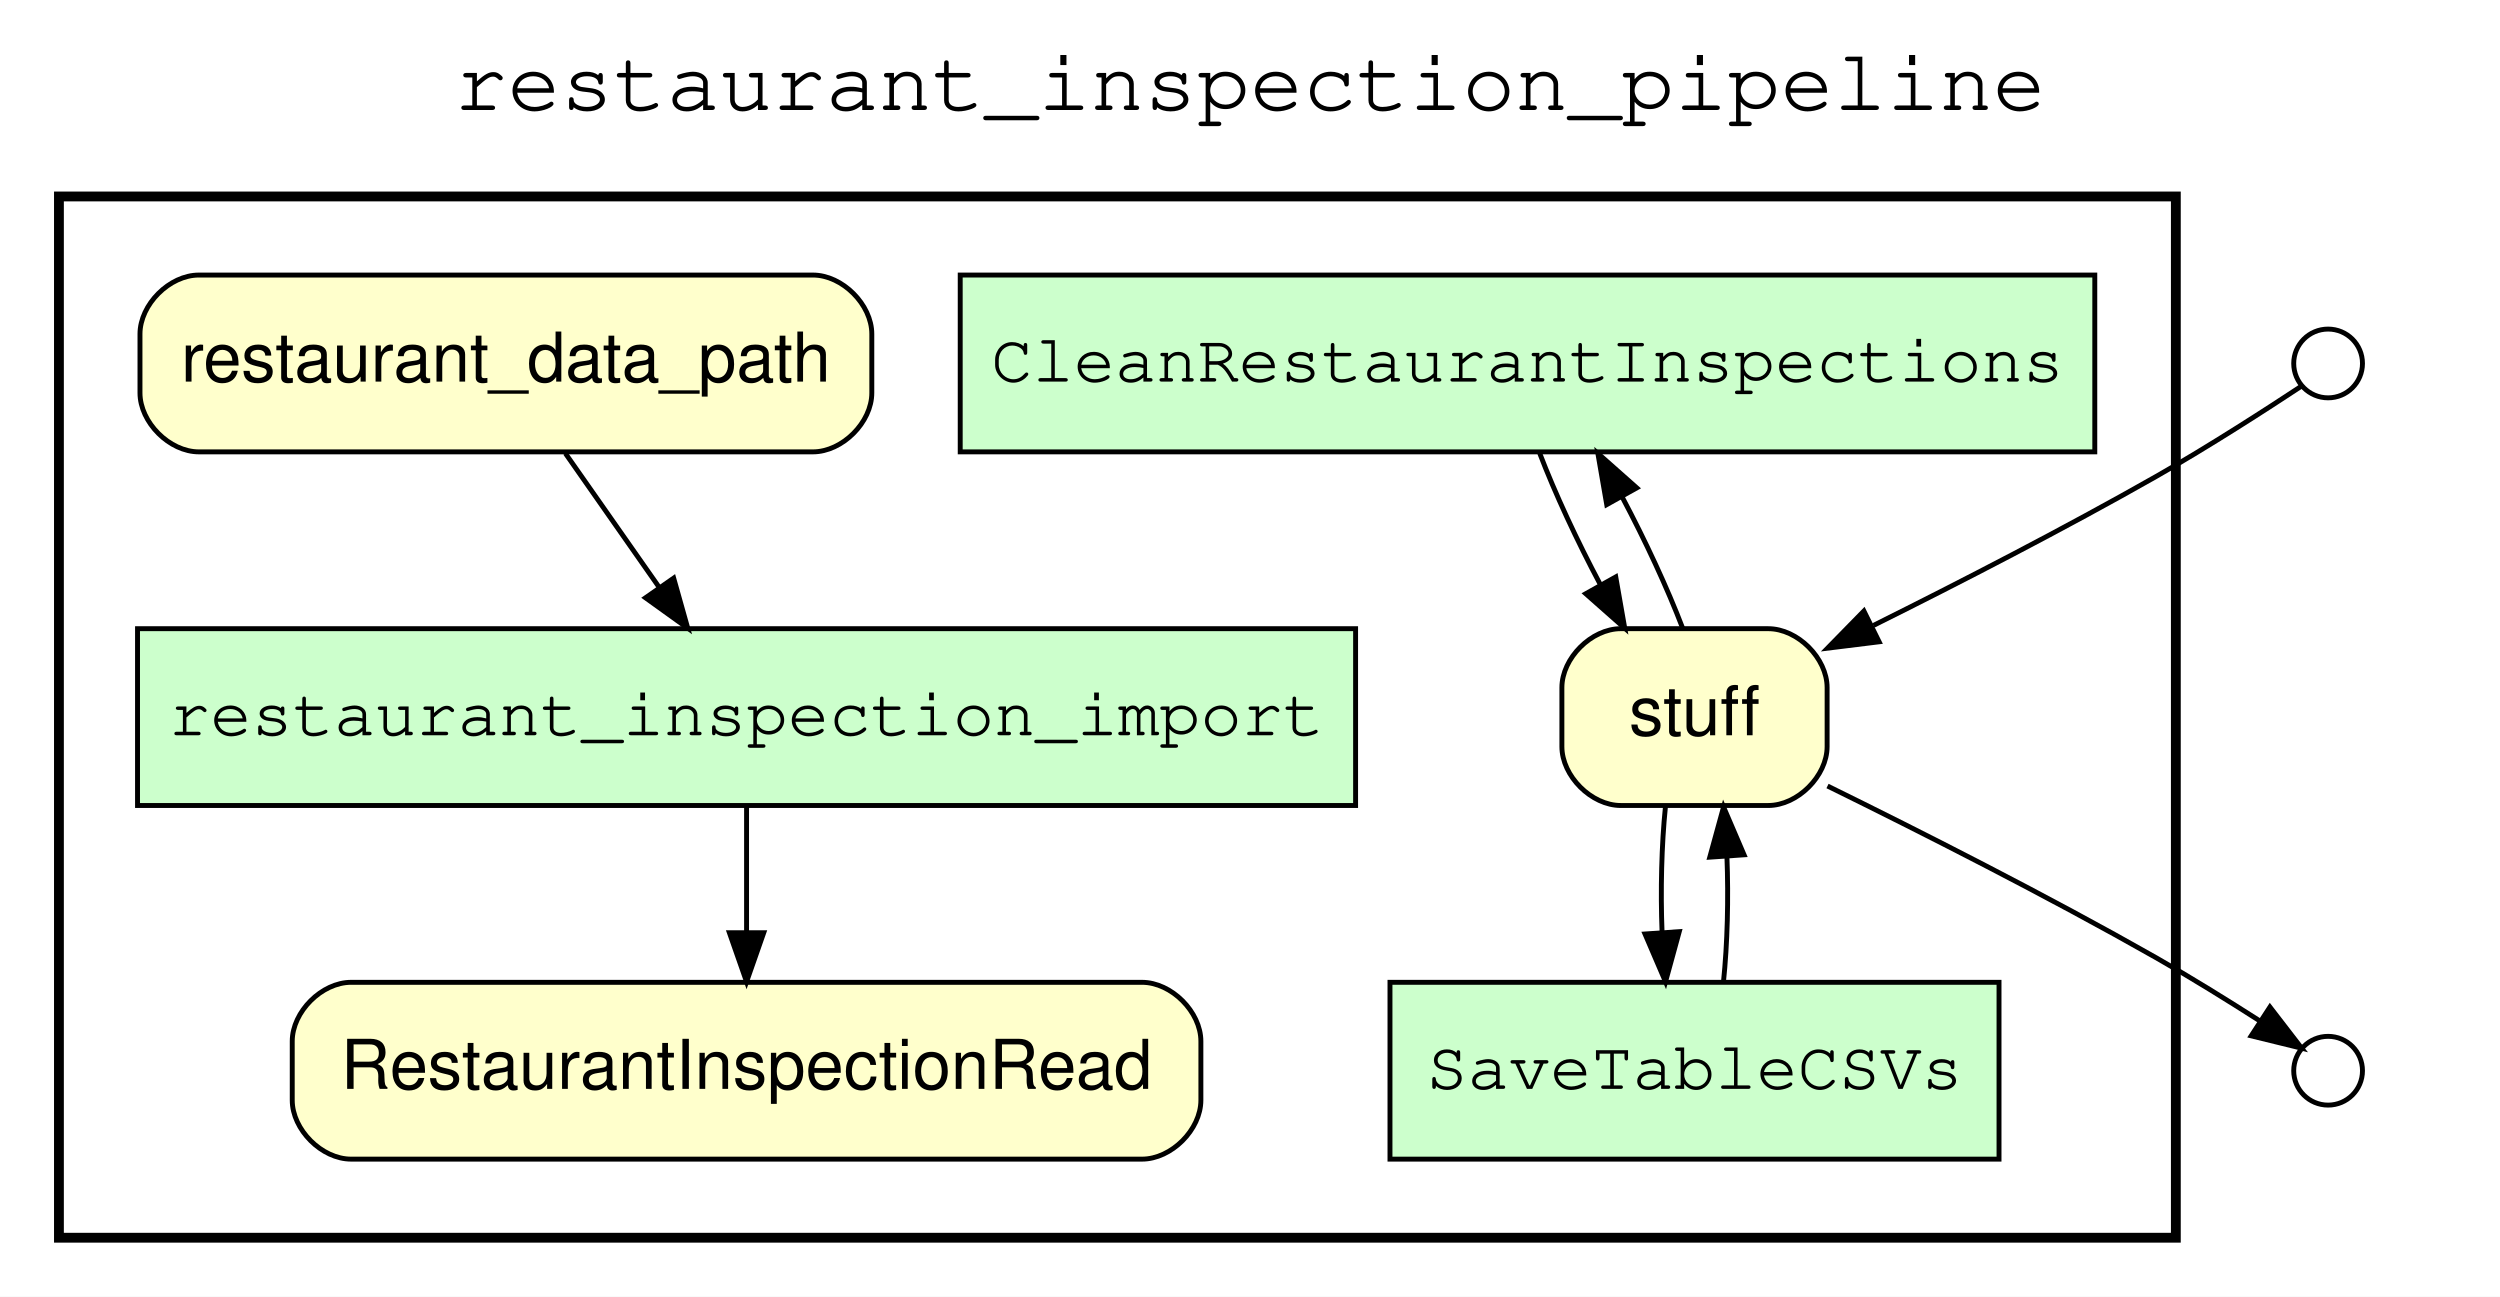
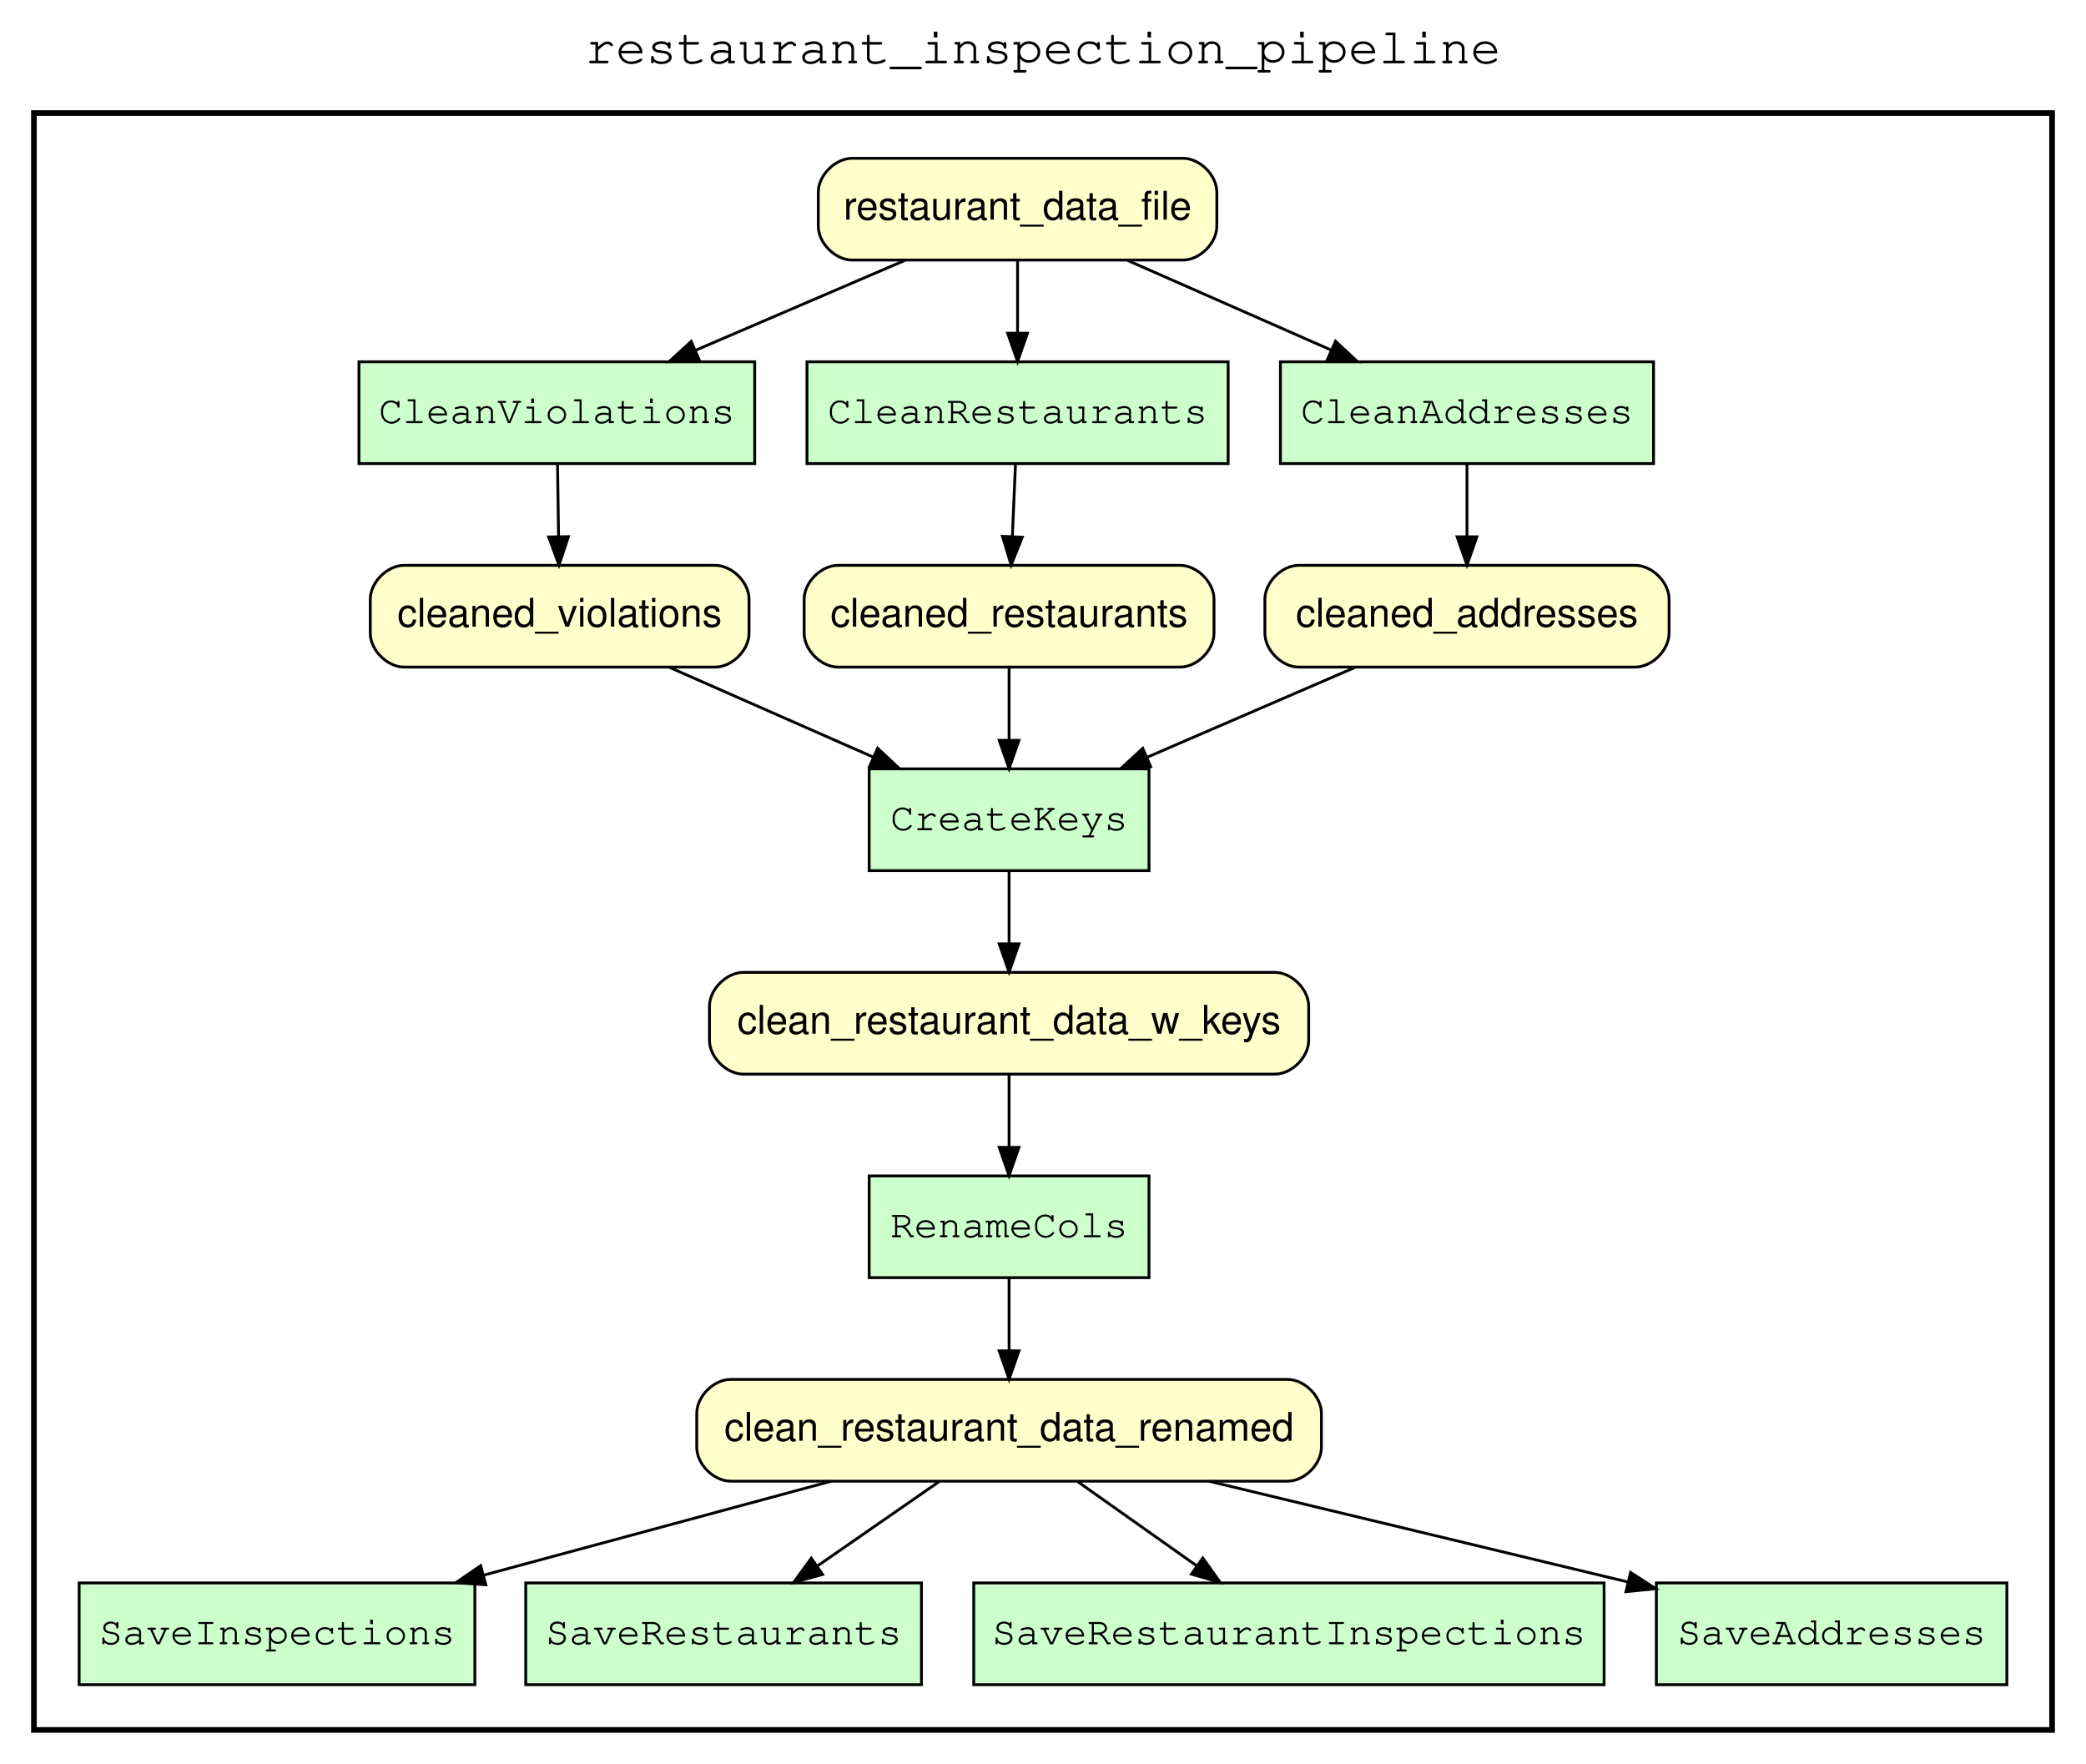
- <svg xmlns="http://www.w3.org/2000/svg" width="509pt" height="264pt" viewBox="0.00 0.00 509.00 264.00">
-   <g id="graph0" class="graph" transform="scale(1 1) rotate(0) translate(4 260)">
-     <polygon fill="white" stroke="transparent" points="-4,4 -4,-260 505,-260 505,4 -4,4" />
-     <text text-anchor="middle" x="250.5" y="-237.6" font-family="Courier,monospace" font-size="18.00">restaurant_inspection_pipeline</text>
-     <g id="clust3" class="cluster">
-       <polygon fill="none" stroke="white" stroke-width="2" points="447,-163 447,-209 493,-209 493,-163 447,-163" />
-     </g>
-     <g id="clust4" class="cluster">
-       <polygon fill="none" stroke="white" stroke-width="2" points="455,-171 455,-201 485,-201 485,-171 455,-171" />
-     </g>
+ <svg xmlns="http://www.w3.org/2000/svg" width="738pt" height="624pt" viewBox="0.00 0.00 738.00 624.00">
+   <g id="graph0" class="graph" transform="scale(1 1) rotate(0) translate(4 620)">
+     <polygon fill="white" stroke="transparent" points="-4,4 -4,-620 734,-620 734,4 -4,4" />
+     <text text-anchor="middle" x="365" y="-597.6" font-family="Courier,monospace" font-size="18.00">restaurant_inspection_pipeline</text>
    <g id="clust1" class="cluster">
-       <polygon fill="none" stroke="black" stroke-width="2" points="8,-8 8,-220 439,-220 439,-8 8,-8" />
+       <polygon fill="none" stroke="black" stroke-width="2" points="8,-8 8,-580 722,-580 722,-8 8,-8" />
    </g>
    <g id="clust2" class="cluster">
-       <polygon fill="none" stroke="white" stroke-width="2" points="16,-16 16,-212 431,-212 431,-16 16,-16" />
-     </g>
-     <g id="clust5" class="cluster">
-       <polygon fill="none" stroke="white" stroke-width="2" points="447,-19 447,-65 493,-65 493,-19 447,-19" />
-     </g>
-     <g id="clust6" class="cluster">
-       <polygon fill="none" stroke="white" stroke-width="2" points="455,-27 455,-57 485,-57 485,-27 455,-27" />
+       <polygon fill="none" stroke="white" stroke-width="2" points="16,-16 16,-572 714,-572 714,-16 16,-16" />
    </g>
    <g id="node1" class="node">
-       <polygon fill="#ccffcc" stroke="black" points="272,-132 24,-132 24,-96 272,-96 272,-132" />
-       <text text-anchor="middle" x="148" y="-110.3" font-family="Courier,monospace" font-size="14.00">restaurant_inspection_import</text>
+       <polygon fill="#ccffcc" stroke="black" points="263,-492 123,-492 123,-456 263,-456 263,-492" />
+       <text text-anchor="middle" x="193" y="-470.3" font-family="Courier,monospace" font-size="14.00">CleanViolations</text>
+     </g>
+     <g id="node14" class="node">
+       <path fill="#ffffcc" stroke="black" d="M249,-420C249,-420 139,-420 139,-420 133,-420 127,-414 127,-408 127,-408 127,-396 127,-396 127,-390 133,-384 139,-384 139,-384 249,-384 249,-384 255,-384 261,-390 261,-396 261,-396 261,-408 261,-408 261,-414 255,-420 249,-420" />
+       <text text-anchor="middle" x="194" y="-398.3" font-family="Helvetica,sans-Serif" font-size="14.00">cleaned_violations</text>
+     </g>
+     <g id="edge12" class="edge">
+       <path fill="none" stroke="black" d="M193.25,-455.7C193.36,-447.98 193.49,-438.71 193.61,-430.11" />
+       <polygon fill="black" stroke="black" points="197.11,-430.15 193.76,-420.1 190.11,-430.05 197.11,-430.15" />
+     </g>
+     <g id="node2" class="node">
+       <polygon fill="#ccffcc" stroke="black" points="430.5,-492 281.5,-492 281.5,-456 430.5,-456 430.5,-492" />
+       <text text-anchor="middle" x="356" y="-470.3" font-family="Courier,monospace" font-size="14.00">CleanRestaurants</text>
+     </g>
+     <g id="node13" class="node">
+       <path fill="#ffffcc" stroke="black" d="M413.5,-420C413.5,-420 292.5,-420 292.5,-420 286.5,-420 280.5,-414 280.5,-408 280.5,-408 280.5,-396 280.5,-396 280.5,-390 286.5,-384 292.5,-384 292.5,-384 413.5,-384 413.5,-384 419.5,-384 425.5,-390 425.5,-396 425.5,-396 425.5,-408 425.5,-408 425.5,-414 419.5,-420 413.5,-420" />
+       <text text-anchor="middle" x="353" y="-398.3" font-family="Helvetica,sans-Serif" font-size="14.00">cleaned_restaurants</text>
+     </g>
+     <g id="edge13" class="edge">
+       <path fill="none" stroke="black" d="M355.26,-455.7C354.93,-447.98 354.53,-438.71 354.16,-430.11" />
+       <polygon fill="black" stroke="black" points="357.66,-429.95 353.73,-420.1 350.66,-430.25 357.66,-429.95" />
+     </g>
+     <g id="node3" class="node">
+       <polygon fill="#ccffcc" stroke="black" points="581,-492 449,-492 449,-456 581,-456 581,-492" />
+       <text text-anchor="middle" x="515" y="-470.3" font-family="Courier,monospace" font-size="14.00">CleanAddresses</text>
+     </g>
+     <g id="node12" class="node">
+       <path fill="#ffffcc" stroke="black" d="M574.5,-420C574.5,-420 455.5,-420 455.5,-420 449.5,-420 443.5,-414 443.5,-408 443.5,-408 443.5,-396 443.5,-396 443.5,-390 449.5,-384 455.5,-384 455.5,-384 574.5,-384 574.5,-384 580.5,-384 586.5,-390 586.5,-396 586.5,-396 586.5,-408 586.5,-408 586.5,-414 580.5,-420 574.5,-420" />
+       <text text-anchor="middle" x="515" y="-398.3" font-family="Helvetica,sans-Serif" font-size="14.00">cleaned_addresses</text>
+     </g>
+     <g id="edge14" class="edge">
+       <path fill="none" stroke="black" d="M515,-455.7C515,-447.98 515,-438.71 515,-430.11" />
+       <polygon fill="black" stroke="black" points="518.5,-430.1 515,-420.1 511.5,-430.1 518.5,-430.1" />
+     </g>
+     <g id="node4" class="node">
+       <polygon fill="#ccffcc" stroke="black" points="402.5,-348 303.5,-348 303.5,-312 402.5,-312 402.5,-348" />
+       <text text-anchor="middle" x="353" y="-326.3" font-family="Courier,monospace" font-size="14.00">CreateKeys</text>
+     </g>
+     <g id="node11" class="node">
+       <path fill="#ffffcc" stroke="black" d="M447,-276C447,-276 259,-276 259,-276 253,-276 247,-270 247,-264 247,-264 247,-252 247,-252 247,-246 253,-240 259,-240 259,-240 447,-240 447,-240 453,-240 459,-246 459,-252 459,-252 459,-264 459,-264 459,-270 453,-276 447,-276" />
+       <text text-anchor="middle" x="353" y="-254.3" font-family="Helvetica,sans-Serif" font-size="14.00">clean_restaurant_data_w_keys</text>
+     </g>
+     <g id="edge15" class="edge">
+       <path fill="none" stroke="black" d="M353,-311.7C353,-303.98 353,-294.71 353,-286.11" />
+       <polygon fill="black" stroke="black" points="356.5,-286.1 353,-276.1 349.5,-286.1 356.5,-286.1" />
    </g>
    <g id="node5" class="node">
-       <path fill="#ffffcc" stroke="black" d="M228.5,-60C228.5,-60 67.5,-60 67.5,-60 61.5,-60 55.5,-54 55.5,-48 55.5,-48 55.5,-36 55.5,-36 55.5,-30 61.5,-24 67.5,-24 67.5,-24 228.5,-24 228.5,-24 234.5,-24 240.5,-30 240.5,-36 240.5,-36 240.5,-48 240.5,-48 240.5,-54 234.5,-60 228.5,-60" />
-       <text text-anchor="middle" x="148" y="-38.3" font-family="Helvetica,sans-Serif" font-size="14.00">RestaurantInspectionRead</text>
+       <polygon fill="#ccffcc" stroke="black" points="402.5,-204 303.5,-204 303.5,-168 402.5,-168 402.5,-204" />
+       <text text-anchor="middle" x="353" y="-182.3" font-family="Courier,monospace" font-size="14.00">RenameCols</text>
+     </g>
+     <g id="node10" class="node">
+       <path fill="#ffffcc" stroke="black" d="M451.5,-132C451.5,-132 254.5,-132 254.5,-132 248.5,-132 242.5,-126 242.5,-120 242.5,-120 242.5,-108 242.5,-108 242.5,-102 248.5,-96 254.5,-96 254.5,-96 451.5,-96 451.5,-96 457.5,-96 463.5,-102 463.5,-108 463.5,-108 463.5,-120 463.5,-120 463.5,-126 457.5,-132 451.5,-132" />
+       <text text-anchor="middle" x="353" y="-110.3" font-family="Helvetica,sans-Serif" font-size="14.00">clean_restaurant_data_renamed</text>
+     </g>
+     <g id="edge16" class="edge">
+       <path fill="none" stroke="black" d="M353,-167.7C353,-159.98 353,-150.71 353,-142.11" />
+       <polygon fill="black" stroke="black" points="356.5,-142.1 353,-132.1 349.5,-142.1 356.5,-142.1" />
+     </g>
+     <g id="node6" class="node">
+       <polygon fill="#ccffcc" stroke="black" points="164,-60 24,-60 24,-24 164,-24 164,-60" />
+       <text text-anchor="middle" x="94" y="-38.3" font-family="Courier,monospace" font-size="14.00">SaveInspections</text>
+     </g>
+     <g id="node7" class="node">
+       <polygon fill="#ccffcc" stroke="black" points="322,-60 182,-60 182,-24 322,-24 322,-60" />
+       <text text-anchor="middle" x="252" y="-38.3" font-family="Courier,monospace" font-size="14.00">SaveRestaurants</text>
+     </g>
+     <g id="node8" class="node">
+       <polygon fill="#ccffcc" stroke="black" points="563.5,-60 340.5,-60 340.5,-24 563.5,-24 563.5,-60" />
+       <text text-anchor="middle" x="452" y="-38.3" font-family="Courier,monospace" font-size="14.00">SaveRestaurantInspections</text>
+     </g>
+     <g id="node9" class="node">
+       <polygon fill="#ccffcc" stroke="black" points="706,-60 582,-60 582,-24 706,-24 706,-60" />
+       <text text-anchor="middle" x="644" y="-38.3" font-family="Courier,monospace" font-size="14.00">SaveAddresses</text>
+     </g>
+     <g id="edge1" class="edge">
+       <path fill="none" stroke="black" d="M289.97,-95.97C252.84,-85.93 205.7,-73.19 166.97,-62.72" />
+       <polygon fill="black" stroke="black" points="167.88,-59.34 157.31,-60.11 166.05,-66.1 167.88,-59.34" />
+     </g>
+     <g id="edge2" class="edge">
+       <path fill="none" stroke="black" d="M328.29,-95.88C315.33,-86.89 299.27,-75.76 285.23,-66.03" />
+       <polygon fill="black" stroke="black" points="287.02,-63.01 276.8,-60.19 283.03,-68.76 287.02,-63.01" />
+     </g>
+     <g id="edge3" class="edge">
+       <path fill="none" stroke="black" d="M377.22,-95.88C389.92,-86.89 405.66,-75.76 419.42,-66.03" />
+       <polygon fill="black" stroke="black" points="421.54,-68.82 427.69,-60.19 417.5,-63.11 421.54,-68.82" />
    </g>
    <g id="edge4" class="edge">
-       <path fill="none" stroke="black" d="M148,-95.7C148,-87.98 148,-78.71 148,-70.11" />
-       <polygon fill="black" stroke="black" points="151.5,-70.1 148,-60.1 144.5,-70.1 151.5,-70.1" />
-     </g>
-     <g id="node2" class="node">
-       <polygon fill="#ccffcc" stroke="black" points="422.5,-204 191.5,-204 191.5,-168 422.5,-168 422.5,-204" />
-       <text text-anchor="middle" x="307" y="-182.3" font-family="Courier,monospace" font-size="14.00">CleanRestaurantInspections</text>
-     </g>
-     <g id="node4" class="node">
-       <path fill="#ffffcc" stroke="black" d="M356,-132C356,-132 326,-132 326,-132 320,-132 314,-126 314,-120 314,-120 314,-108 314,-108 314,-102 320,-96 326,-96 326,-96 356,-96 356,-96 362,-96 368,-102 368,-108 368,-108 368,-120 368,-120 368,-126 362,-132 356,-132" />
-       <text text-anchor="middle" x="341" y="-110.3" font-family="Helvetica,sans-Serif" font-size="14.00">stuff</text>
+       <path fill="none" stroke="black" d="M423.81,-95.97C468.8,-85.14 526.85,-71.18 572.05,-60.31" />
+       <polygon fill="black" stroke="black" points="572.88,-63.71 581.78,-57.97 571.24,-56.9 572.88,-63.71" />
    </g>
    <g id="edge5" class="edge">
-       <path fill="none" stroke="black" d="M309.49,-167.7C312.57,-159.64 317.09,-149.89 321.83,-140.98" />
-       <polygon fill="black" stroke="black" points="324.97,-142.54 326.8,-132.1 318.86,-139.12 324.97,-142.54" />
-     </g>
-     <g id="node3" class="node">
-       <polygon fill="#ccffcc" stroke="black" points="403,-60 279,-60 279,-24 403,-24 403,-60" />
-       <text text-anchor="middle" x="341" y="-38.3" font-family="Courier,monospace" font-size="14.00">SaveTableCSVs</text>
+       <path fill="none" stroke="black" d="M353,-239.7C353,-231.98 353,-222.71 353,-214.11" />
+       <polygon fill="black" stroke="black" points="356.5,-214.1 353,-204.1 349.5,-214.1 356.5,-214.1" />
    </g>
    <g id="edge6" class="edge">
-       <path fill="none" stroke="black" d="M346.9,-60.1C347.7,-67.79 347.94,-77.05 347.6,-85.67" />
-       <polygon fill="black" stroke="black" points="344.11,-85.48 346.92,-95.7 351.09,-85.96 344.11,-85.48" />
+       <path fill="none" stroke="black" d="M475.37,-383.88C453.22,-374.31 425.44,-362.3 401.94,-352.15" />
+       <polygon fill="black" stroke="black" points="403.07,-348.82 392.5,-348.07 400.29,-355.25 403.07,-348.82" />
    </g>
-     <g id="edge1" class="edge">
-       <path fill="none" stroke="black" d="M338.59,-132.1C335.53,-140.13 331.02,-149.87 326.28,-158.8" />
-       <polygon fill="black" stroke="black" points="323.13,-157.26 321.32,-167.7 329.25,-160.67 323.13,-157.26" />
-     </g>
-     <g id="edge2" class="edge">
-       <path fill="none" stroke="black" d="M335.08,-95.7C334.29,-87.98 334.06,-78.71 334.4,-70.11" />
-       <polygon fill="black" stroke="black" points="337.9,-70.32 335.1,-60.1 330.92,-69.84 337.9,-70.32" />
-     </g>
-     <g id="node8" class="node">
-       <ellipse fill="none" stroke="black" cx="470" cy="-42" rx="7" ry="7" />
+     <g id="edge7" class="edge">
+       <path fill="none" stroke="black" d="M353,-383.7C353,-375.98 353,-366.71 353,-358.11" />
+       <polygon fill="black" stroke="black" points="356.5,-358.1 353,-348.1 349.5,-358.1 356.5,-358.1" />
    </g>
    <g id="edge8" class="edge">
-       <path fill="none" stroke="black" d="M368.08,-99.97C387.04,-90.65 412.85,-77.58 435,-65 442.04,-61 449.68,-56.25 456.02,-52.19" />
-       <polygon fill="black" stroke="black" points="458.16,-54.97 464.63,-46.58 454.34,-49.1 458.16,-54.97" />
+       <path fill="none" stroke="black" d="M232.9,-383.88C254.63,-374.31 281.9,-362.3 304.96,-352.15" />
+       <polygon fill="black" stroke="black" points="306.49,-355.3 314.23,-348.07 303.67,-348.89 306.49,-355.3" />
    </g>
-     <g id="node6" class="node">
-       <path fill="#ffffcc" stroke="black" d="M161.5,-204C161.5,-204 36.5,-204 36.5,-204 30.5,-204 24.5,-198 24.5,-192 24.5,-192 24.5,-180 24.5,-180 24.5,-174 30.5,-168 36.5,-168 36.5,-168 161.5,-168 161.5,-168 167.5,-168 173.5,-174 173.5,-180 173.5,-180 173.5,-192 173.5,-192 173.5,-198 167.5,-204 161.5,-204" />
-       <text text-anchor="middle" x="99" y="-182.3" font-family="Helvetica,sans-Serif" font-size="14.00">restaurant_data_path</text>
+     <g id="node15" class="node">
+       <path fill="#ffffcc" stroke="black" d="M414.5,-564C414.5,-564 297.5,-564 297.5,-564 291.5,-564 285.5,-558 285.5,-552 285.5,-552 285.5,-540 285.5,-540 285.5,-534 291.5,-528 297.5,-528 297.5,-528 414.5,-528 414.5,-528 420.5,-528 426.5,-534 426.5,-540 426.5,-540 426.5,-552 426.5,-552 426.5,-558 420.5,-564 414.5,-564" />
+       <text text-anchor="middle" x="356" y="-542.3" font-family="Helvetica,sans-Serif" font-size="14.00">restaurant_data_file</text>
    </g>
-     <g id="edge3" class="edge">
-       <path fill="none" stroke="black" d="M111.11,-167.7C116.87,-159.47 123.86,-149.48 130.21,-140.42" />
-       <polygon fill="black" stroke="black" points="133.16,-142.3 136.03,-132.1 127.42,-138.29 133.16,-142.3" />
+     <g id="edge9" class="edge">
+       <path fill="none" stroke="black" d="M316.13,-527.88C293.84,-518.31 265.88,-506.3 242.24,-496.15" />
+       <polygon fill="black" stroke="black" points="243.31,-492.8 232.74,-492.07 240.55,-499.23 243.31,-492.8" />
    </g>
-     <g id="node7" class="node">
-       <ellipse fill="none" stroke="black" cx="470" cy="-186" rx="7" ry="7" />
+     <g id="edge10" class="edge">
+       <path fill="none" stroke="black" d="M356,-527.7C356,-519.98 356,-510.71 356,-502.11" />
+       <polygon fill="black" stroke="black" points="359.5,-502.1 356,-492.1 352.5,-502.1 359.5,-502.1" />
    </g>
-     <g id="edge7" class="edge">
-       <path fill="none" stroke="black" d="M464.63,-181.42C457.84,-176.93 445.73,-169.1 435,-163 416.31,-152.38 395.02,-141.42 377.43,-132.66" />
-       <polygon fill="black" stroke="black" points="378.59,-129.33 368.08,-128.03 375.49,-135.6 378.59,-129.33" />
+     <g id="edge11" class="edge">
+       <path fill="none" stroke="black" d="M394.9,-527.88C416.63,-518.31 443.9,-506.3 466.96,-496.15" />
+       <polygon fill="black" stroke="black" points="468.49,-499.3 476.23,-492.07 465.67,-492.89 468.49,-499.3" />
    </g>
  </g>
</svg>
